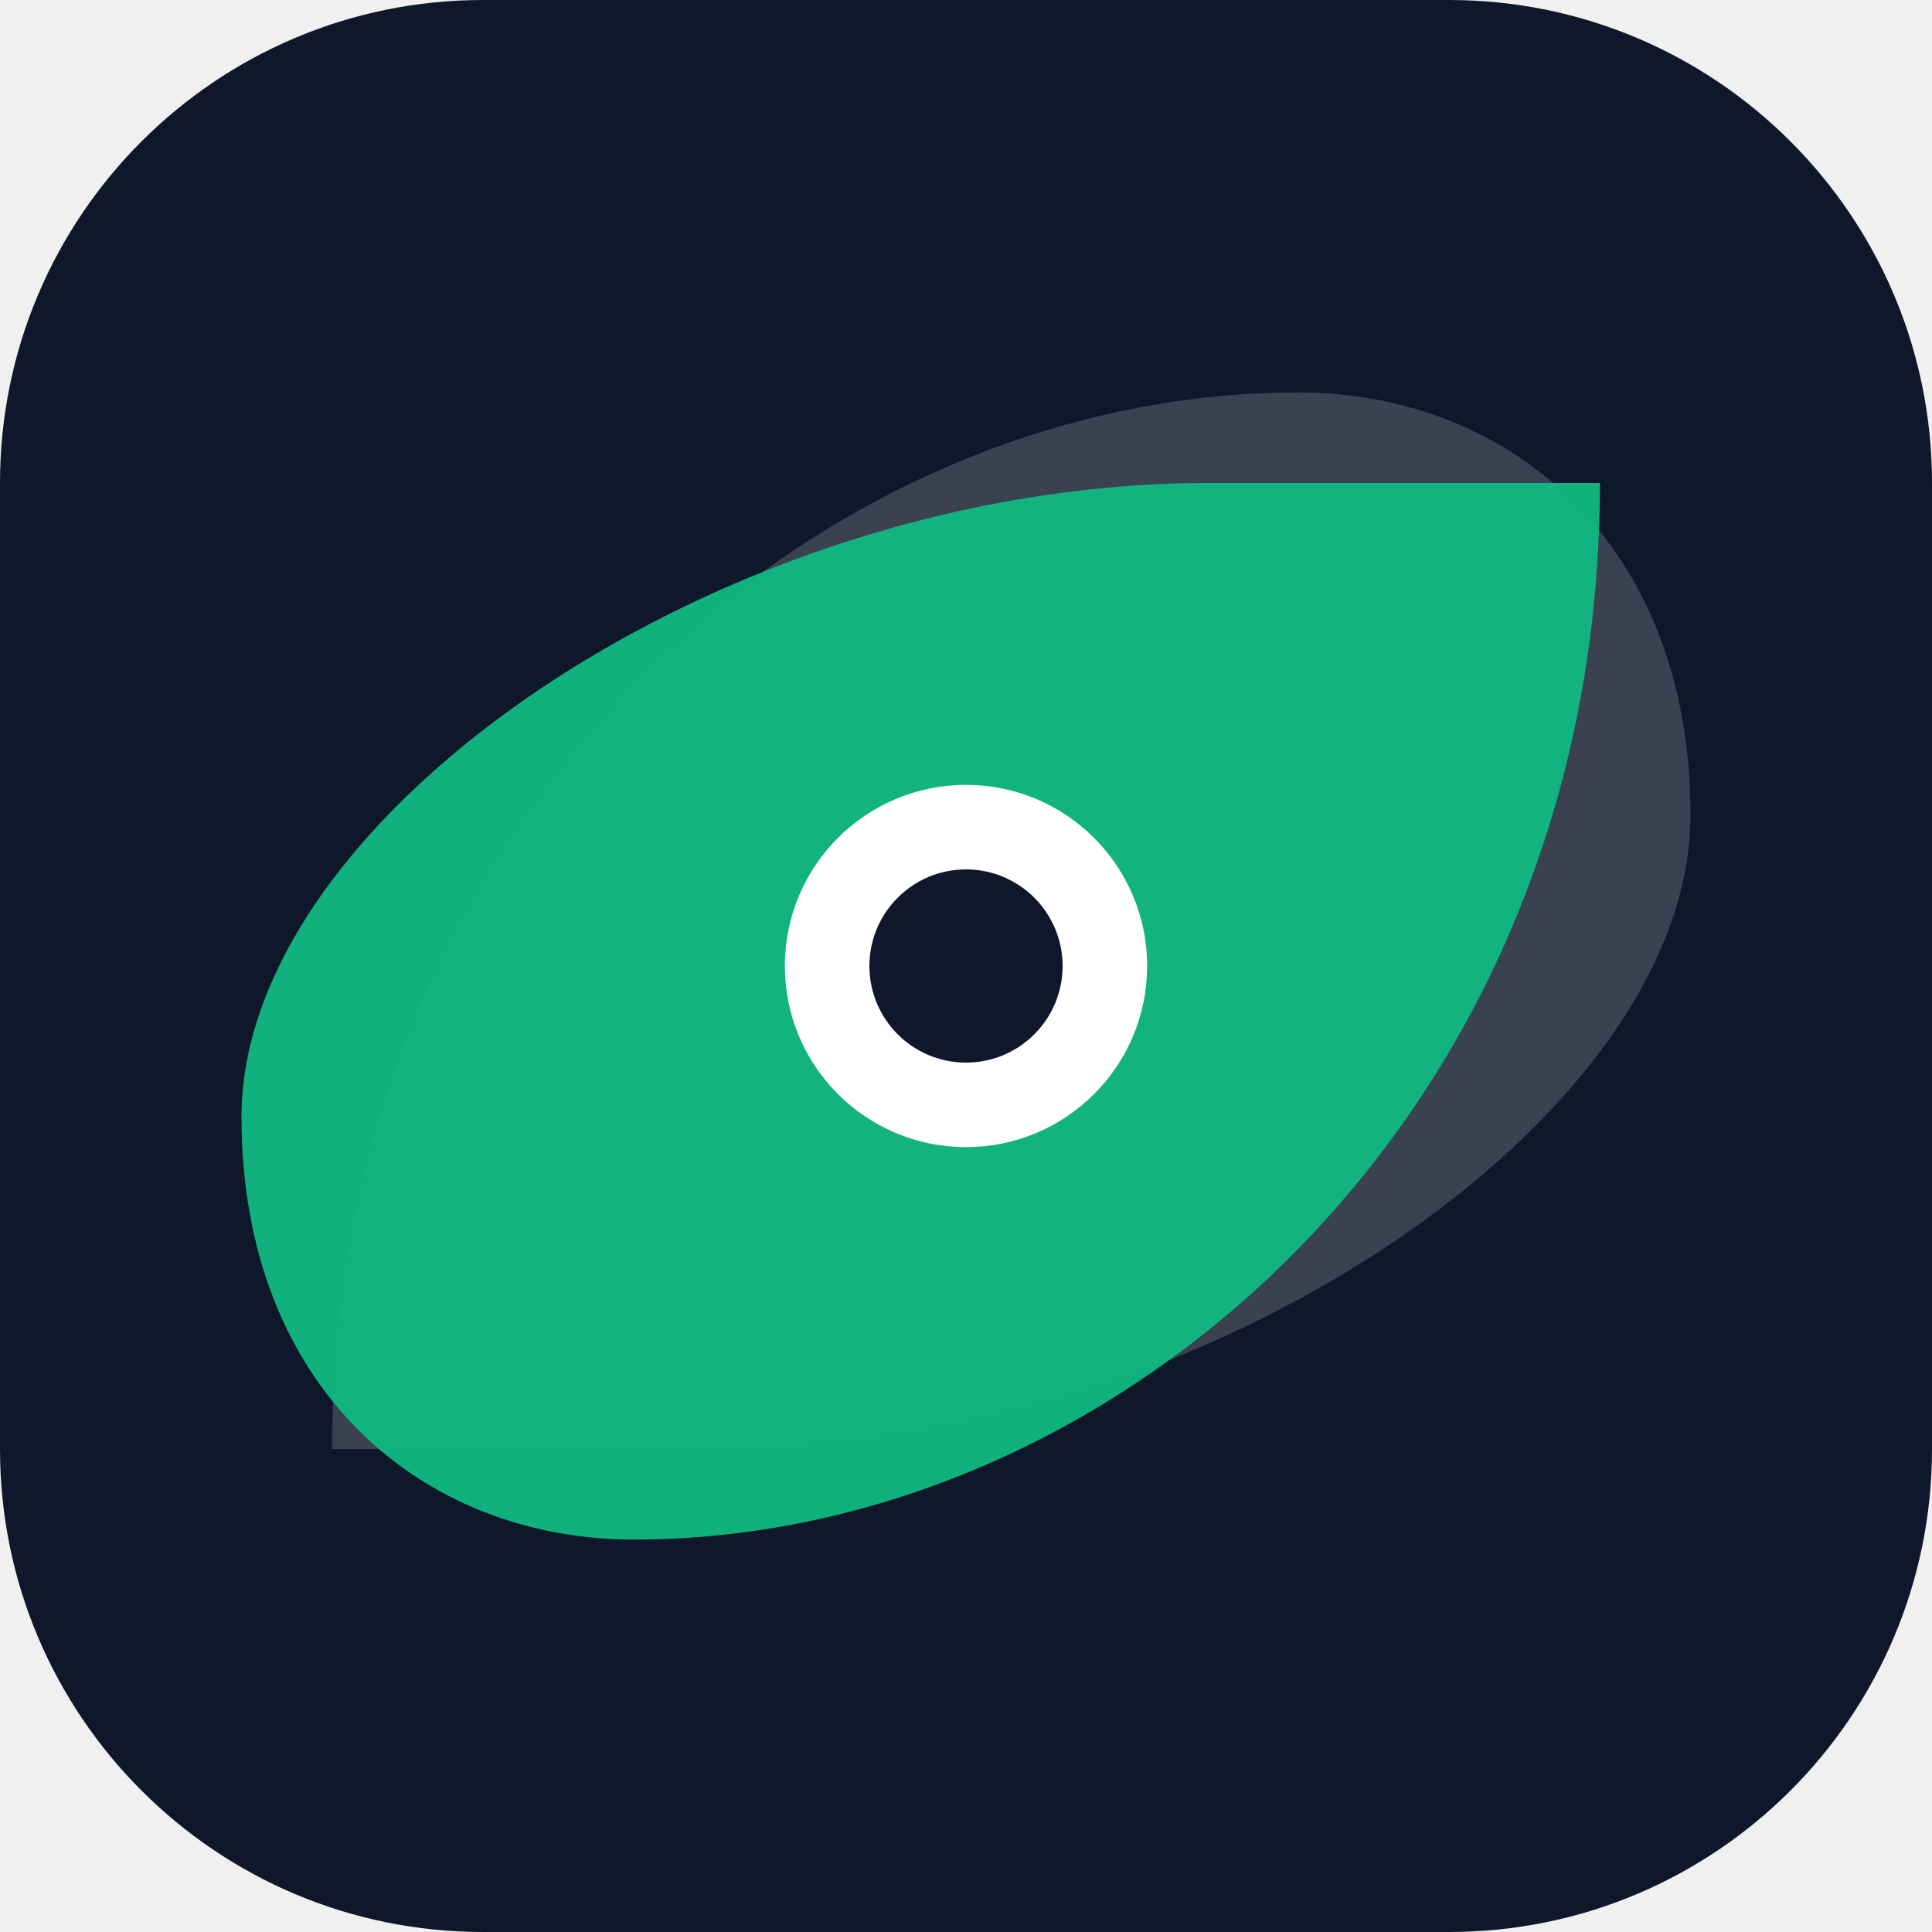
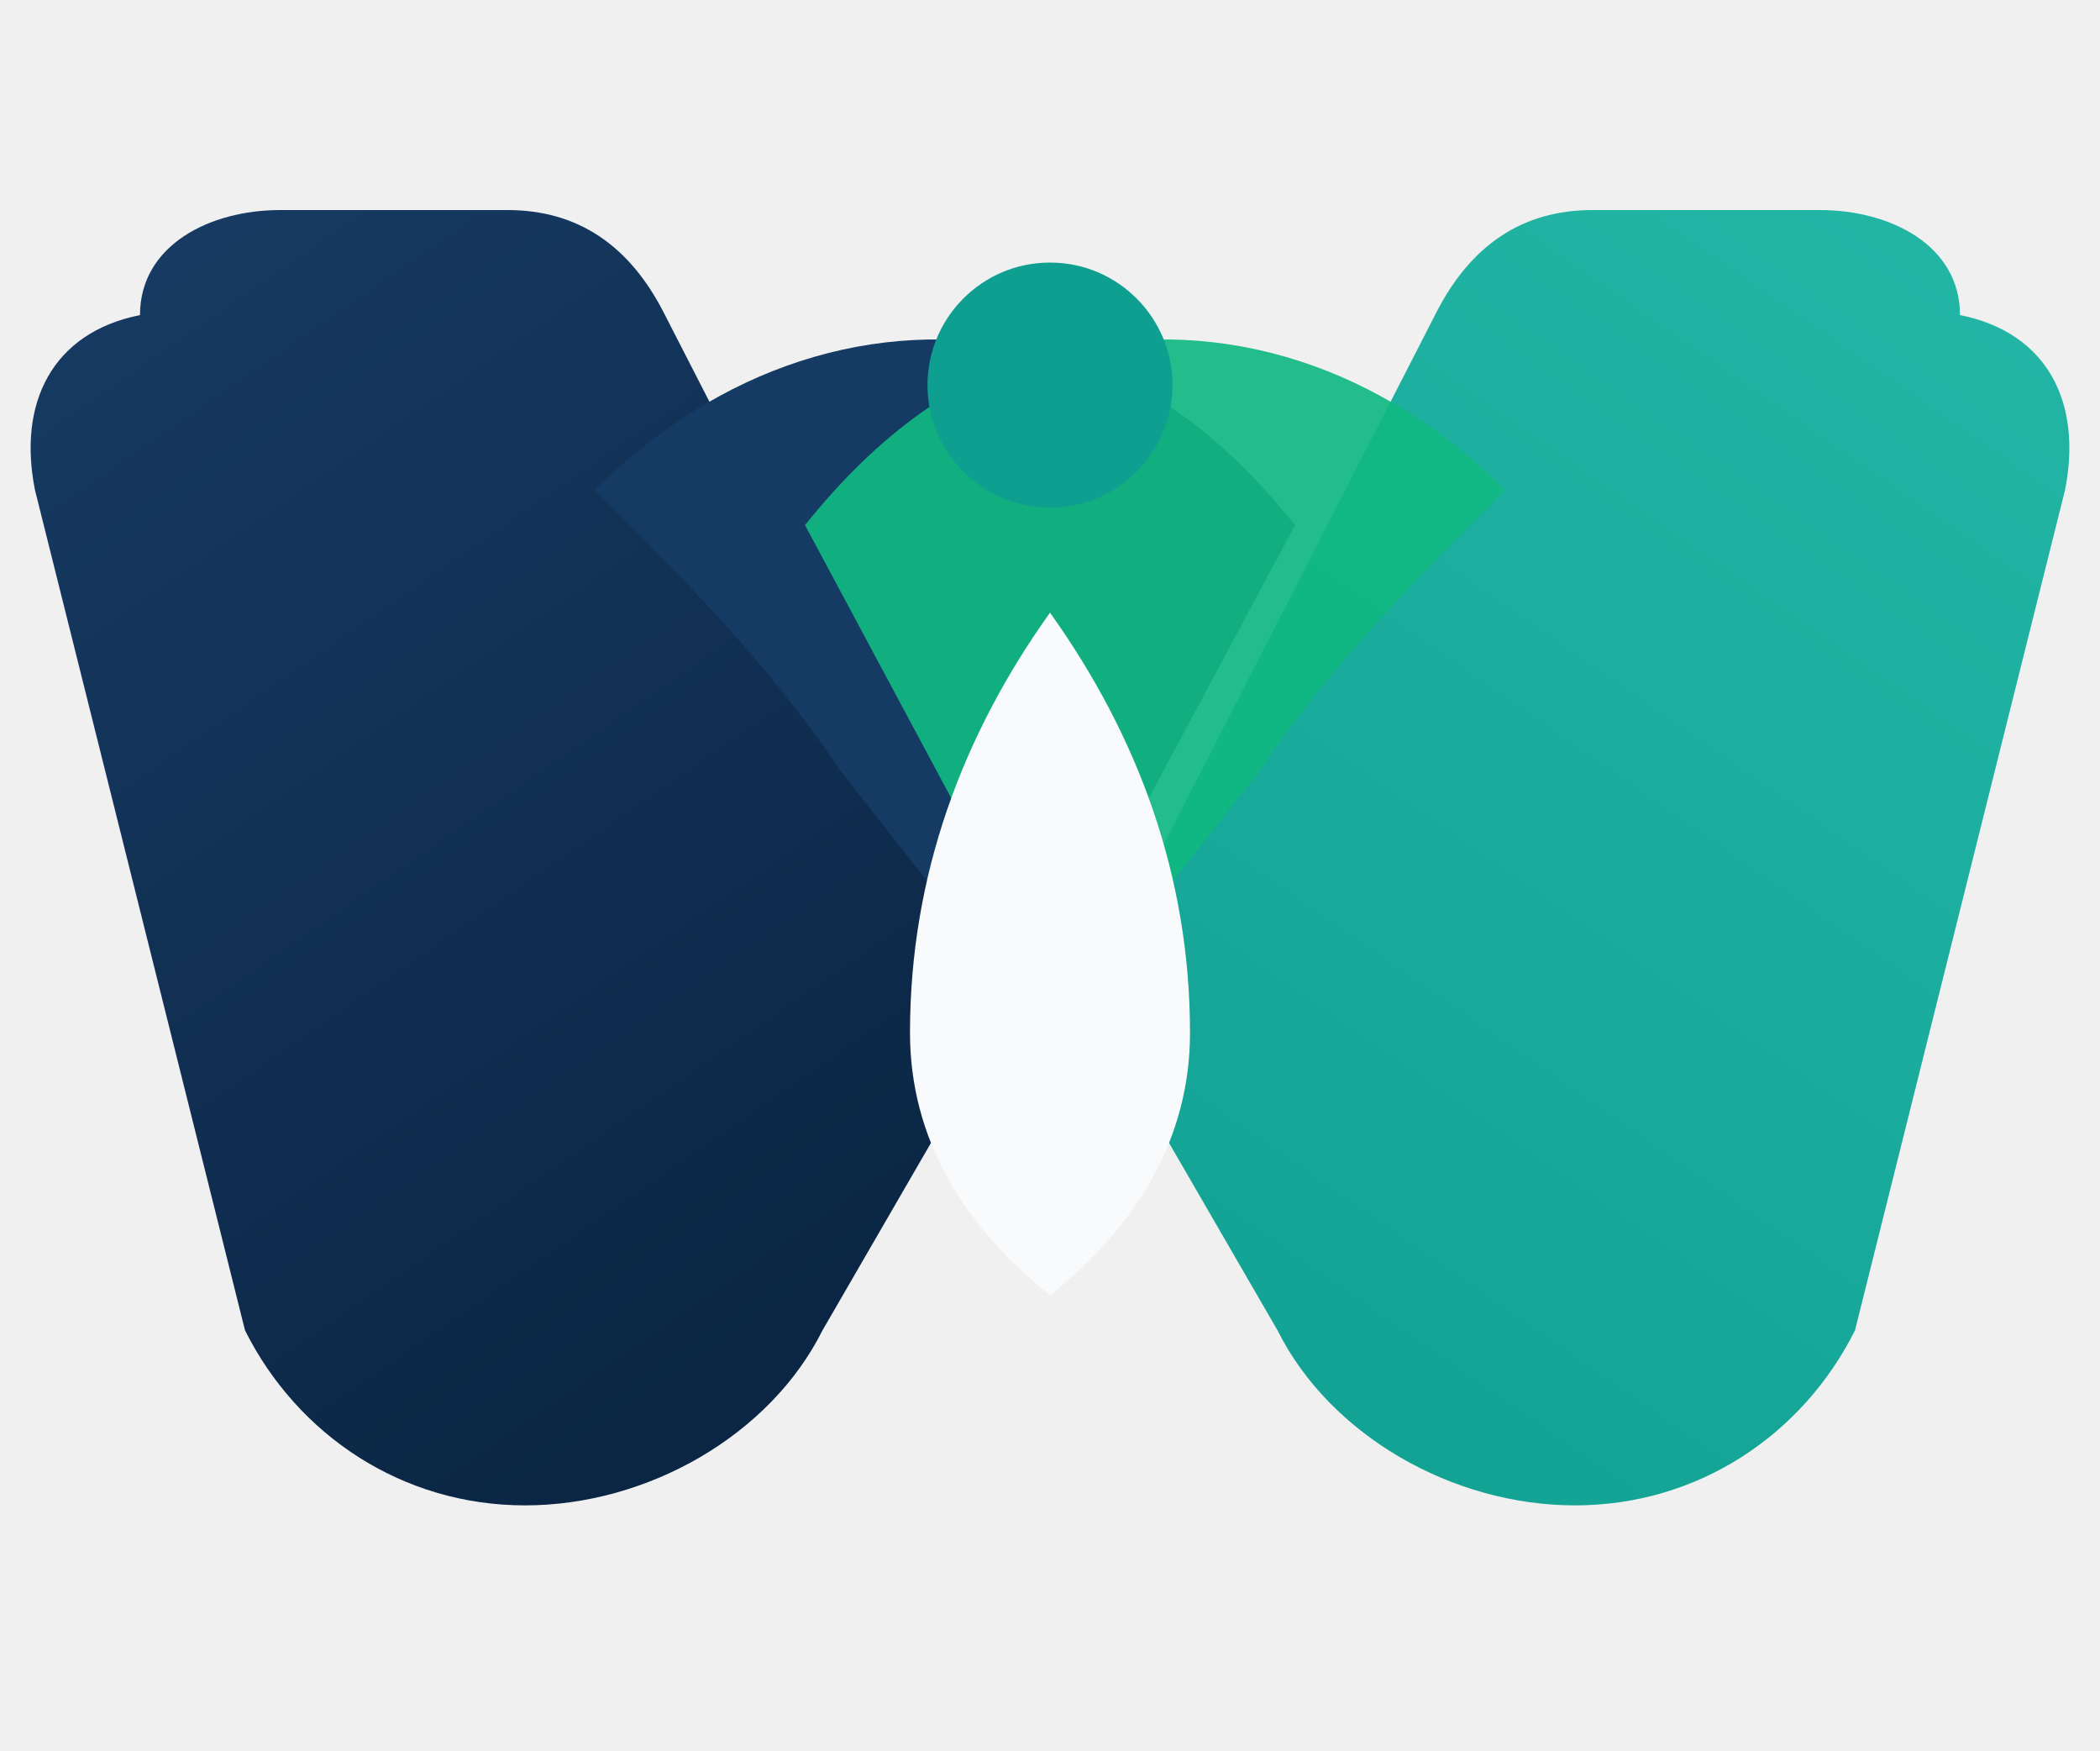
- <svg xmlns="http://www.w3.org/2000/svg" viewBox="0 0 32 32" role="img" aria-label="WAZEN">
-   <rect width="32" height="32" rx="8" fill="#0F172A" />
-   <path d="M 5.5 24 C 5.5 13.5 13.5 6.5 21.5 6.5 C 25 6.5 28 9 28 13.5 C 28 18.5 20 24 12 24 Z" fill="#FFFFFF" fill-opacity="0.18" />
-   <path d="M 26.5 8 C 26.5 18.5 18.5 25.5 10.5 25.5 C 7 25.5 4 23 4 18.5 C 4 13.5 12 8 20 8 Z" fill="#10B981" fill-opacity="0.95" />
-   <circle cx="16" cy="16" r="3" fill="#FFFFFF" />
-   <circle cx="16" cy="16" r="1.6" fill="#0F172A" />
+ <svg xmlns="http://www.w3.org/2000/svg" viewBox="0 0 120 100" fill="none" role="img" aria-label="WAZEN">
+   <defs>
+     <linearGradient id="navy" x1="8" y1="10" x2="62" y2="88" gradientUnits="userSpaceOnUse">
+       <stop stop-color="#173B63" />
+       <stop offset="1" stop-color="#08213D" />
+     </linearGradient>
+     <linearGradient id="teal" x1="112" y1="10" x2="58" y2="88" gradientUnits="userSpaceOnUse">
+       <stop stop-color="#23B6A5" />
+       <stop offset="1" stop-color="#0F9F91" />
+     </linearGradient>
+   </defs>
+   <path d="M8 18 C8 14 12 12 16 12 H29 C33 12 36 14 38 18 L58 57 L47 76 C44 82 37 86 30 86 C23 86 17 82 14 76 L2 28 C1 23 3 19 8 18 Z" fill="url(#navy)" />
+   <path d="M34 28 C41 21 50 18 59 20 C65 21 70 25 74 30 L59 58 L48 44 C44 38 39 33 34 28 Z" fill="#153B64" />
+   <path d="M112 18 C112 14 108 12 104 12 H91 C87 12 84 14 82 18 L62 57 L73 76 C76 82 83 86 90 86 C97 86 103 82 106 76 L118 28 C119 23 117 19 112 18 Z" fill="url(#teal)" />
+   <path d="M86 28 C79 21 70 18 61 20 C55 21 50 25 46 30 L61 58 L72 44 C76 38 81 33 86 28 Z" fill="#10B981" opacity="0.92" />
+   <path d="M60 35 C55 42 52 50 52 59 C52 65 55 70 60 74 C65 70 68 65 68 59 C68 50 65 42 60 35 Z" fill="#F8FAFC" />
+   <circle cx="60" cy="22" r="7" fill="#0F9F91" />
</svg>
